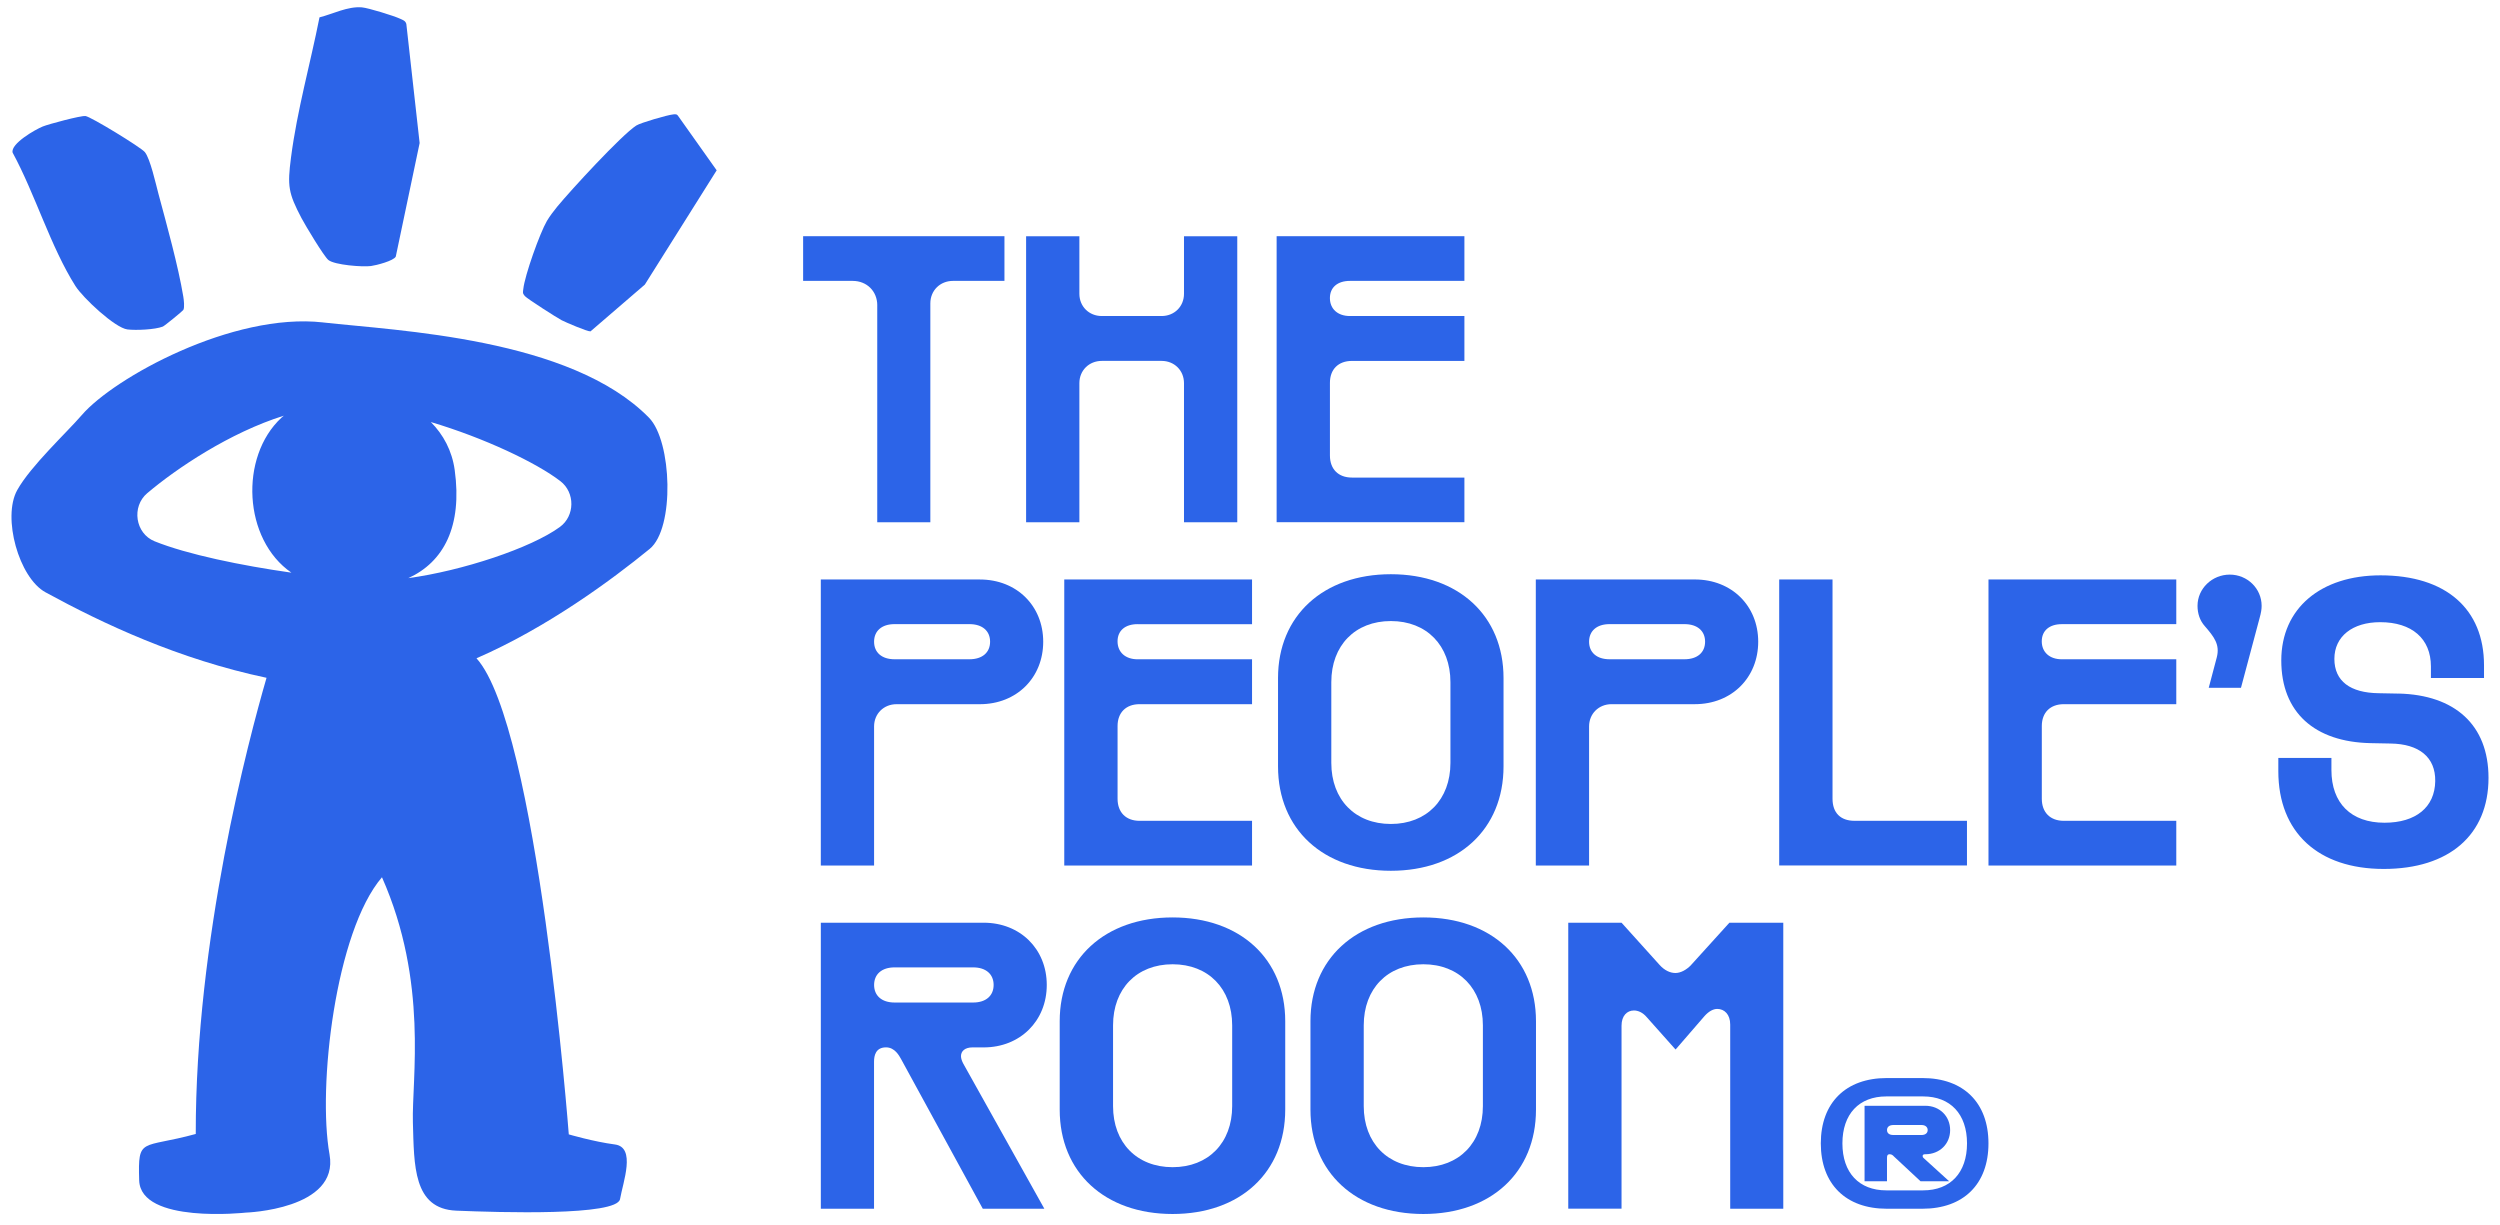
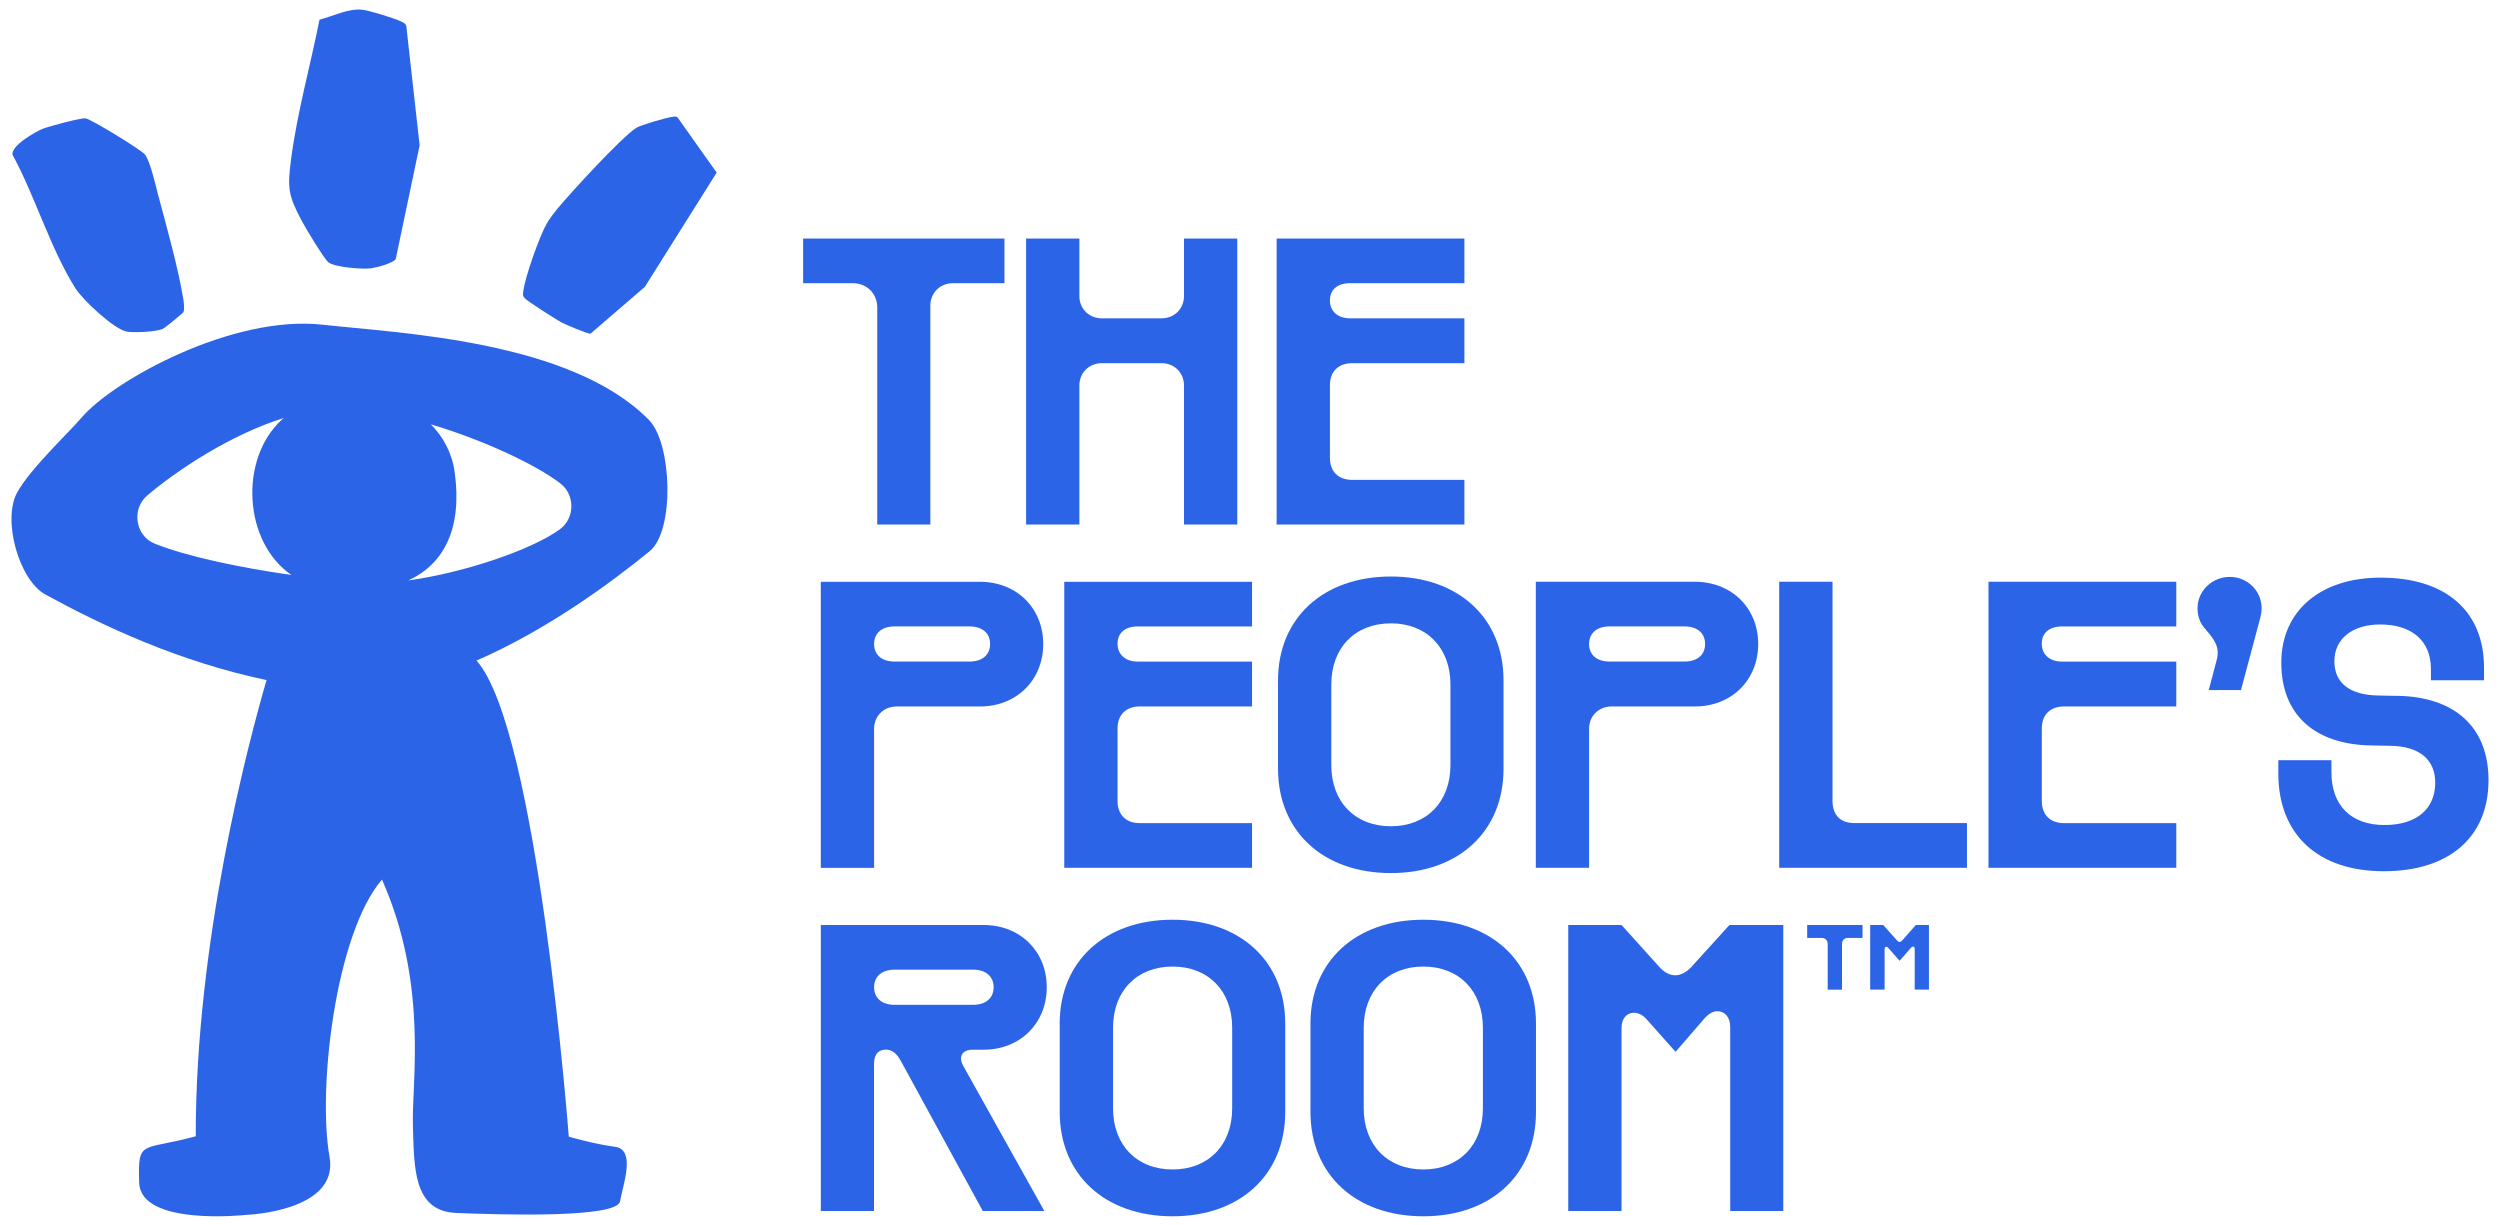
- <svg xmlns="http://www.w3.org/2000/svg" viewBox="5560 7832 1090 534" role="img" aria-label="The People's Room">
-   <path d="M5942.48 7965.11V8059.71H5965.63V7964.26C5965.63 7958.65 5969.91 7954.47 5975.48 7954.47H5997.94V7934.99H5910.16V7954.47H5931.77C5937.94 7954.47 5942.49 7958.98 5942.49 7965.11H5942.48Z" fill="#2c64e8" />
-   <path d="M6030.61 7999.04C6030.61 7993.52 6034.82 7989.35 6040.39 7989.35H6066.45C6072.01 7989.35 6076.22 7993.51 6076.22 7999.04V8059.7H6099.45V7935H6076.22V7960.1C6076.22 7965.63 6072.03 7969.79 6066.45 7969.79H6040.39C6034.82 7969.79 6030.61 7965.63 6030.61 7960.1V7935H6007.38V8059.7H6030.61V7999.04Z" fill="#2c64e8" />
-   <path d="M6198.48 8040.22H6149.45C6143.54 8040.22 6139.85 8036.57 6139.85 8030.61V7998.88C6139.85 7993.01 6143.54 7989.36 6149.45 7989.36H6198.48V7969.79H6148.58C6143.18 7969.79 6139.84 7966.64 6139.84 7961.96C6139.84 7957.28 6143.18 7954.47 6148.58 7954.47H6198.48V7934.99H6116.61V8059.69H6198.48V8040.21V8040.22Z" fill="#2c64e8" />
-   <path d="M5917.87 8084.66V8209.38H5941.1V8148.72C5941.1 8143.19 5945.31 8139.03 5950.88 8139.03H5987.23C6003.27 8139.03 6014.84 8127.46 6014.84 8111.8C6014.84 8096.14 6003.27 8084.66 5987.23 8084.66H5917.87ZM5991.68 8111.78C5991.68 8116.46 5988.34 8119.44 5982.68 8119.44H5950.01C5944.44 8119.44 5941.1 8116.46 5941.1 8111.78C5941.1 8107.1 5944.44 8104.12 5950.01 8104.12H5982.68C5988.34 8104.12 5991.68 8107.1 5991.68 8111.78Z" fill="#2c64e8" />
-   <path d="M6055.99 8104.14H6105.89V8084.66H6024.02V8209.36H6105.89V8189.88H6056.86C6050.95 8189.88 6047.26 8186.23 6047.26 8180.27V8148.54C6047.26 8142.67 6050.95 8139.02 6056.86 8139.02H6105.89V8119.45H6055.99C6050.59 8119.45 6047.25 8116.3 6047.25 8111.62C6047.25 8106.94 6050.59 8104.13 6055.99 8104.13V8104.14Z" fill="#2c64e8" />
-   <path d="M6215.54 8166.15V8127.61C6215.54 8100.47 6195.91 8082.36 6166.42 8082.36C6136.93 8082.36 6117.22 8100.47 6117.22 8127.61V8166.15C6117.22 8193.55 6136.94 8211.66 6166.42 8211.66C6195.9 8211.66 6215.54 8193.55 6215.54 8166.15ZM6140.45 8164.63V8129.41C6140.45 8113.41 6150.83 8102.78 6166.42 8102.78C6182.01 8102.78 6192.39 8113.42 6192.39 8129.41V8164.63C6192.39 8180.61 6182.01 8191.25 6166.42 8191.25C6150.83 8191.25 6140.45 8180.63 6140.45 8164.63Z" fill="#2c64e8" />
-   <path d="M6252.84 8148.71C6252.84 8143.18 6257.05 8139.02 6262.62 8139.02H6298.97C6315.01 8139.02 6326.58 8127.45 6326.58 8111.79C6326.58 8096.13 6315.01 8084.65 6298.97 8084.65H6229.61V8209.37H6252.84V8148.71ZM6261.75 8104.12H6294.42C6300.08 8104.12 6303.42 8107.1 6303.42 8111.78C6303.42 8116.46 6300.08 8119.44 6294.42 8119.44H6261.75C6256.18 8119.44 6252.84 8116.46 6252.84 8111.78C6252.84 8107.1 6256.18 8104.12 6261.75 8104.12Z" fill="#2c64e8" />
-   <path d="M6358.98 8180.27V8084.65H6335.73V8209.35H6417.6V8189.87H6368.57C6362.48 8189.87 6358.98 8186.39 6358.98 8180.26V8180.27Z" fill="#2c64e8" />
-   <path d="M6426.98 8209.36H6508.86V8189.88H6459.83C6453.91 8189.88 6450.23 8186.23 6450.23 8180.27V8148.54C6450.23 8142.67 6453.91 8139.02 6459.83 8139.02H6508.86V8119.45H6458.96C6453.56 8119.45 6450.21 8116.3 6450.21 8111.62C6450.21 8106.94 6453.55 8104.13 6458.96 8104.13H6508.86V8084.65H6426.98V8209.35V8209.36Z" fill="#2c64e8" />
-   <path d="M6532.18 8082.53C6524.46 8082.53 6518.12 8088.65 6518.12 8096.14C6518.12 8099.46 6519.14 8102.6 6521.29 8104.99C6525.33 8109.67 6527.97 8112.99 6526.52 8118.6L6523.01 8131.87H6537.07L6545.13 8101.67C6545.9 8098.95 6546.07 8097.49 6546.07 8096.14C6546.07 8088.65 6539.9 8082.53 6532.18 8082.53Z" fill="#2c64e8" />
-   <path d="M6605.82 8134.41L6597 8134.24C6584.82 8134.07 6577.79 8129.06 6577.79 8119.27C6577.79 8109.48 6585.68 8103.27 6597.76 8103.27C6611.56 8103.27 6619.88 8110.42 6619.88 8122.58V8127.6H6643.03V8122.07C6643.03 8097.48 6626.4 8082.85 6597.93 8082.85C6571.87 8082.85 6554.64 8097.22 6554.64 8119.94C6554.64 8142.66 6569.21 8155.5 6593.56 8156.01L6602.3 8156.18C6614.72 8156.35 6621.93 8162.13 6621.76 8172.6C6621.59 8183.91 6613.36 8190.71 6599.64 8190.71C6585.07 8190.71 6576.5 8182.2 6576.5 8167.74V8162.46H6553.35V8168.24C6553.35 8195.03 6570.83 8210.86 6599.3 8210.86C6627.77 8210.86 6644.99 8196.06 6644.99 8171.14C6644.99 8148 6630.25 8134.98 6605.81 8134.39L6605.82 8134.41Z" fill="#2c64e8" />
-   <path d="M5984.06 8288.67H5988.86C6004.81 8288.67 6016.39 8277.1 6016.39 8261.44C6016.39 8245.78 6004.82 8234.3 5988.86 8234.3H5917.88V8359H5941.08V8294.86C5941.08 8292.31 5941.76 8288.65 5946.31 8288.65C5950.16 8288.65 5952.05 8292.32 5952.82 8293.67L5988.49 8359H6015.33L5980.02 8295.8C5979.42 8294.7 5978.99 8293.5 5978.99 8292.48C5978.99 8290.36 5980.63 8288.66 5984.06 8288.66V8288.67ZM5950.02 8269.1C5944.45 8269.1 5941.11 8266.12 5941.11 8261.44C5941.11 8256.76 5944.45 8253.78 5950.02 8253.78H5984.31C5989.89 8253.78 5993.22 8256.76 5993.22 8261.44C5993.22 8266.12 5989.88 8269.1 5984.31 8269.1H5950.02Z" fill="#2c64e8" />
-   <path d="M6071.24 8232C6041.75 8232 6022.03 8250.11 6022.03 8277.25V8315.79C6022.03 8343.19 6041.75 8361.3 6071.24 8361.3C6100.73 8361.3 6120.36 8343.19 6120.36 8315.79V8277.25C6120.36 8250.11 6100.73 8232 6071.24 8232ZM6097.23 8314.26C6097.23 8330.26 6086.85 8340.89 6071.26 8340.89C6055.67 8340.89 6045.29 8330.25 6045.29 8314.26V8279.05C6045.29 8263.05 6055.67 8252.42 6071.26 8252.42C6086.85 8252.42 6097.23 8263.06 6097.23 8279.05V8314.26Z" fill="#2c64e8" />
-   <path d="M6180.57 8232C6151.08 8232 6131.36 8250.11 6131.36 8277.25V8315.79C6131.36 8343.19 6151.08 8361.3 6180.57 8361.3C6210.06 8361.3 6229.69 8343.19 6229.69 8315.79V8277.25C6229.69 8250.11 6210.06 8232 6180.57 8232ZM6206.54 8314.26C6206.54 8330.26 6196.16 8340.89 6180.57 8340.89C6164.98 8340.89 6154.59 8330.25 6154.59 8314.26V8279.05C6154.59 8263.05 6164.97 8252.42 6180.57 8252.42C6196.17 8252.42 6206.54 8263.06 6206.54 8279.05V8314.26Z" fill="#2c64e8" />
-   <path d="M6297.32 8252.75C6295.19 8254.96 6292.69 8256.23 6290.47 8256.23C6288.25 8256.23 6285.77 8255.13 6283.62 8252.75L6266.99 8234.3H6243.76V8358.99H6266.99V8279.2C6266.99 8274.87 6269.39 8272.57 6272.39 8272.57C6274.2 8272.57 6276.24 8273.42 6278.04 8275.55L6290.46 8289.5H6290.63L6303.14 8275.04C6305.03 8272.91 6306.99 8271.89 6308.72 8271.89C6311.89 8271.89 6314.37 8274.34 6314.37 8278.69V8359H6337.51V8234.3H6314.02L6297.3 8252.75H6297.32Z" fill="#2c64e8" />
-   <path d="M5700.79 7972.57C5661.4 7968.15 5609.63 7996.74 5595.67 8012.96C5589.12 8020.56 5573.24 8035.31 5567.49 8045.72C5560.91 8057.62 5568.24 8083.91 5579.84 8090.24C5604.96 8103.97 5637.9 8119.44 5676.21 8127.52C5668.34 8154.63 5645.2 8241.62 5645.35 8326.41C5621.57 8332.94 5620.1 8327.48 5620.68 8346.62C5621.26 8365.76 5667.17 8360.7 5667.17 8360.7C5667.17 8360.7 5707.99 8359.38 5703.68 8335.36C5698.4 8305.95 5706.24 8238.15 5726.54 8214.48C5746.84 8260.29 5739.48 8302.66 5740.02 8321.35C5740.57 8340.04 5740.06 8359.08 5758.95 8359.85C5777.84 8360.62 5829.04 8362.23 5830.34 8354.79C5831.64 8347.36 5837.37 8332.21 5828.1 8330.99C5818.82 8329.77 5807.99 8326.59 5807.99 8326.59C5807.99 8326.59 5794.41 8148.65 5767.75 8119.01C5798.49 8105.64 5826.45 8085.05 5843.25 8071.33C5854.27 8062.34 5852.99 8024.34 5842.97 8014.13C5808.84 7979.3 5733.6 7976.26 5700.79 7972.58V7972.57ZM5624.2 8047.03C5636.93 8036.23 5660.21 8020.61 5683.74 8013.24C5683.39 8013.54 5683.04 8013.82 5682.7 8014.13C5664.29 8031.24 5666.05 8067.22 5687.05 8081.68C5665.4 8078.61 5641.64 8073.75 5627.38 8067.99C5619.01 8064.61 5617.22 8052.94 5624.2 8047.02V8047.03ZM5804.14 8061.74C5791.51 8070.98 5761.48 8080.88 5738.01 8084.07C5753.49 8077.02 5761.63 8061.45 5758.25 8036.93C5757.09 8028.5 5753.28 8021.47 5747.85 8016.01C5771.17 8022.95 5793.91 8033.75 5804.35 8041.8C5810.8 8046.77 5810.69 8056.94 5804.13 8061.74H5804.14Z" fill="#2c64e8" />
-   <path d="M5703.19 7945.37C5705.91 7947.54 5718.02 7948.48 5721.74 7947.99C5724.08 7947.68 5731.67 7945.72 5732.56 7943.86L5742.96 7894.37L5737.16 7842.45C5736.78 7841.02 5735.61 7840.71 5734.46 7840.17C5731.78 7838.91 5720.58 7835.45 5717.8 7835.21C5711.6 7834.69 5705.2 7838.08 5699.3 7839.57C5695.29 7859.82 5689.53 7880.15 5686.88 7900.67C5685.27 7913.15 5685.67 7916.09 5691.49 7927.17C5693.08 7930.19 5701.25 7943.83 5703.19 7945.37Z" fill="#2c64e8" />
-   <path d="M5853.45 7881.89C5851.1 7882.1 5839.29 7885.52 5837.42 7886.73C5830.89 7890.94 5808.76 7915.06 5802.98 7922.07C5801.5 7923.86 5799.61 7926.36 5798.45 7928.34C5795.35 7933.64 5788.79 7952.09 5788.16 7958C5788 7959.47 5787.73 7959.8 5788.83 7961.08C5789.83 7962.24 5802.75 7970.5 5804.88 7971.62C5806.64 7972.54 5816.17 7976.61 5817.46 7976.48L5841.15 7956.08L5872.47 7906.26L5855.68 7882.58C5855.07 7881.64 5854.4 7881.8 5853.45 7881.89Z" fill="#2c64e8" />
-   <path d="M5592.93 7956.76C5596.12 7961.81 5610.11 7974.98 5615.59 7975.64C5619.29 7976.08 5627.56 7975.73 5630.99 7974.39C5631.73 7974.1 5639.64 7967.64 5639.93 7967.14C5640.55 7966.07 5640.15 7962.69 5639.91 7961.27C5637.68 7947.85 5632.68 7929.91 5629.07 7916.46C5627.95 7912.27 5625.51 7901.19 5623.14 7898.3C5621.45 7896.24 5599.49 7882.8 5597.25 7882.59C5595.11 7882.38 5581.2 7886.11 5578.64 7887.15C5575.34 7888.49 5564.55 7894.67 5565.5 7898.54C5575.35 7916.67 5582 7939.48 5592.92 7956.76H5592.93Z" fill="#2c64e8" />
-   <path d="M6353.87 8330.52C6353.87 8312.78 6364.78 8302.03 6382.63 8302.03H6398.16C6416.11 8302.03 6426.97 8312.78 6426.97 8330.52C6426.97 8348.26 6416.11 8359.01 6398.16 8359.01H6382.63C6364.78 8359.01 6353.87 8348.26 6353.87 8330.52ZM6382.42 8351H6398.49C6410.37 8351 6417.62 8343.31 6417.62 8330.52C6417.62 8317.73 6410.36 8310.04 6398.49 8310.04H6382.42C6370.54 8310.04 6363.29 8317.72 6363.29 8330.52C6363.29 8343.32 6370.55 8351 6382.42 8351ZM6372.96 8314.12H6399.46C6405.64 8314.12 6410.26 8318.63 6410.26 8324.71C6410.26 8330.79 6405.64 8335.25 6399.46 8335.25H6399.24C6398.49 8335.25 6398.27 8335.68 6398.27 8336C6398.27 8336.38 6398.38 8336.59 6398.59 8336.81L6409.82 8347.02H6397.35L6385.69 8336.16C6385.47 8335.89 6384.83 8335.25 6383.97 8335.25C6382.84 8335.25 6382.73 8335.89 6382.73 8337.02V8347.02H6372.95V8314.13L6372.96 8314.12ZM6385.48 8326.86H6397.84C6399.45 8326.86 6400.47 8326 6400.47 8324.71C6400.47 8323.42 6399.45 8322.51 6397.84 8322.51H6385.48C6383.71 8322.51 6382.74 8323.37 6382.74 8324.71C6382.74 8326.05 6383.71 8326.86 6385.48 8326.86Z" fill="#2c64e8" />
+ <svg xmlns="http://www.w3.org/2000/svg" id="Layer_1" version="1.1" viewBox="-5 381 1090 534" fill="#2c64e8" role="img" aria-label="The People's Room">
+   <g>
+     <path d="M377.48,515.11v94.6h23.15v-95.45c0-5.61,4.28-9.79,9.85-9.79h22.46v-19.48h-87.78v19.48h21.61c6.17,0,10.72,4.51,10.72,10.64Z" />
+     <path d="M465.61,549.04c0-5.52,4.21-9.69,9.78-9.69h26.06c5.56,0,9.77,4.16,9.77,9.69v60.66h23.23v-124.7h-23.23v25.1c0,5.53-4.19,9.69-9.77,9.69h-26.06c-5.57,0-9.78-4.16-9.78-9.69v-25.1h-23.23v124.7h23.23v-60.66Z" />
+     <path d="M633.48,590.22h-49.03c-5.91,0-9.6-3.65-9.6-9.61v-31.73c0-5.87,3.69-9.52,9.6-9.52h49.03v-19.57h-49.9c-5.4,0-8.74-3.15-8.74-7.83s3.34-7.49,8.74-7.49h49.9v-19.48h-81.87v124.7h81.87v-19.48Z" />
+     <path d="M352.87,634.66h0v124.72h23.23v-60.66c0-5.53,4.21-9.69,9.78-9.69h36.35c16.04,0,27.61-11.57,27.61-27.23s-11.57-27.14-27.61-27.14h-69.36ZM426.68,661.78c0,4.68-3.34,7.66-9,7.66h-32.67c-5.57,0-8.91-2.98-8.91-7.66s3.34-7.66,8.91-7.66h32.67c5.66,0,9,2.98,9,7.66Z" />
+     <path d="M490.99,654.14h49.9v-19.48h-81.87v124.7h81.87v-19.48h-49.03c-5.91,0-9.6-3.65-9.6-9.61v-31.73c0-5.87,3.69-9.52,9.6-9.52h49.03v-19.57h-49.9c-5.4,0-8.74-3.15-8.74-7.83s3.34-7.49,8.74-7.49Z" />
+     <path d="M650.54,716.15v-38.54c0-27.14-19.63-45.25-49.12-45.25s-49.2,18.11-49.2,45.25v38.54c0,27.4,19.72,45.51,49.2,45.51s49.12-18.11,49.12-45.51ZM575.45,714.63v-35.22c0-16,10.38-26.63,25.97-26.63s25.97,10.64,25.97,26.63v35.22c0,15.98-10.38,26.62-25.97,26.62s-25.97-10.62-25.97-26.62Z" />
+     <path d="M687.84,698.71c0-5.53,4.21-9.69,9.78-9.69h36.35c16.04,0,27.61-11.57,27.61-27.23s-11.57-27.14-27.61-27.14h-69.36v124.72h23.23v-60.66ZM696.75,654.12h32.67c5.66,0,9,2.98,9,7.66s-3.34,7.66-9,7.66h-32.67c-5.57,0-8.91-2.98-8.91-7.66s3.34-7.66,8.91-7.66Z" />
+     <path d="M793.98,730.27v-95.62h-23.25v124.7h81.87v-19.48h-49.03c-6.09,0-9.59-3.48-9.59-9.61Z" />
+     <path d="M861.98,759.36h81.88v-19.48h-49.03c-5.92,0-9.6-3.65-9.6-9.61v-31.73c0-5.87,3.68-9.52,9.6-9.52h49.03v-19.57h-49.9c-5.4,0-8.75-3.15-8.75-7.83s3.34-7.49,8.75-7.49h49.9v-19.48h-81.88v124.7Z" />
+     <path d="M967.18,632.53c-7.72,0-14.06,6.12-14.06,13.61,0,3.32,1.02,6.46,3.17,8.85,4.04,4.68,6.68,8,5.23,13.61l-3.51,13.27h14.06l8.06-30.2c.77-2.72.94-4.18.94-5.53,0-7.49-6.17-13.61-13.89-13.61Z" />
+     <path d="M1040.82,684.41l-8.82-.17c-12.18-.17-19.21-5.18-19.21-14.97s7.89-16,19.97-16c13.8,0,22.12,7.15,22.12,19.31v5.02h23.15v-5.53c0-24.59-16.63-39.22-45.1-39.22-26.06,0-43.29,14.37-43.29,37.09s14.57,35.56,38.92,36.07l8.74.17c12.42.17,19.63,5.95,19.46,16.42-.17,11.31-8.4,18.11-22.12,18.11-14.57,0-23.14-8.51-23.14-22.97v-5.28h-23.15v5.78c0,26.79,17.48,42.62,45.95,42.62s45.69-14.8,45.69-39.72c0-23.14-14.74-36.16-39.18-36.75Z" />
+     <path d="M419.06,838.67h4.8c15.95,0,27.53-11.57,27.53-27.23s-11.57-27.14-27.53-27.14h-70.98v124.7h23.2v-64.14c0-2.55.68-6.21,5.23-6.21,3.85,0,5.74,3.67,6.51,5.02l35.67,65.33h26.84l-35.31-63.2c-.6-1.1-1.03-2.3-1.03-3.32,0-2.12,1.64-3.82,5.07-3.82ZM385.02,819.1c-5.57,0-8.91-2.98-8.91-7.66s3.34-7.66,8.91-7.66h34.29c5.58,0,8.91,2.98,8.91,7.66s-3.34,7.66-8.91,7.66h-34.29Z" />
+     <path d="M506.24,782c-29.49,0-49.21,18.11-49.21,45.25v38.54c0,27.4,19.72,45.51,49.21,45.51s49.12-18.11,49.12-45.51v-38.54c0-27.14-19.63-45.25-49.12-45.25ZM532.23,864.26c0,16-10.38,26.63-25.97,26.63s-25.97-10.64-25.97-26.63v-35.21c0-16,10.38-26.63,25.97-26.63s25.97,10.64,25.97,26.63v35.21Z" />
+     <path d="M615.57,782c-29.49,0-49.21,18.11-49.21,45.25v38.54c0,27.4,19.72,45.51,49.21,45.51s49.12-18.11,49.12-45.51v-38.54c0-27.14-19.63-45.25-49.12-45.25ZM641.54,864.26c0,16-10.38,26.63-25.97,26.63s-25.98-10.64-25.98-26.63v-35.21c0-16,10.38-26.63,25.98-26.63s25.97,10.64,25.97,26.63v35.21Z" />
+     <path d="M732.32,802.75c-2.13,2.21-4.63,3.48-6.85,3.48s-4.7-1.1-6.85-3.48l-16.63-18.45h-23.23v124.69h23.23v-79.79c0-4.33,2.4-6.63,5.4-6.63,1.81,0,3.85.85,5.65,2.98l12.42,13.95h.17l12.51-14.46c1.89-2.13,3.85-3.15,5.58-3.15,3.17,0,5.65,2.45,5.65,6.8v80.31h23.14v-124.7h-23.49l-16.72,18.45Z" />
+     <path d="M135.79,522.57c-39.39-4.42-91.16,24.17-105.12,40.39-6.55,7.6-22.43,22.35-28.18,32.76-6.58,11.9.75,38.19,12.35,44.52,25.12,13.73,58.06,29.2,96.37,37.28-7.87,27.11-31.01,114.1-30.86,198.89-23.78,6.53-25.25,1.07-24.67,20.21.58,19.14,46.49,14.08,46.49,14.08,0,0,40.82-1.32,36.51-25.34-5.28-29.41,2.56-97.21,22.86-120.88,20.3,45.81,12.94,88.18,13.48,106.87.55,18.69.04,37.73,18.93,38.5,18.89.77,70.09,2.38,71.39-5.06,1.3-7.43,7.03-22.58-2.24-23.8-9.28-1.22-20.11-4.4-20.11-4.4,0,0-13.58-177.94-40.24-207.58,30.74-13.37,58.7-33.96,75.5-47.68,11.02-8.99,9.74-46.99-.28-57.2-34.13-34.83-109.37-37.87-142.18-41.55ZM59.2,597.03c12.73-10.8,36.01-26.42,59.54-33.79-.35.3-.7.58-1.04.89-18.41,17.11-16.65,53.09,4.35,67.55-21.65-3.07-45.41-7.93-59.67-13.69-8.37-3.38-10.16-15.05-3.18-20.97ZM239.14,611.74c-12.63,9.24-42.66,19.14-66.13,22.33,15.48-7.05,23.62-22.62,20.24-47.14-1.16-8.43-4.97-15.46-10.4-20.92,23.32,6.94,46.06,17.74,56.5,25.79,6.45,4.97,6.34,15.14-.22,19.94Z" />
+     <path d="M138.19,495.37c2.72,2.17,14.83,3.11,18.55,2.62,2.34-.31,9.93-2.27,10.82-4.13l10.4-49.49-5.8-51.92c-.38-1.43-1.55-1.74-2.7-2.28-2.68-1.26-13.88-4.72-16.66-4.96-6.2-.52-12.6,2.87-18.5,4.36-4.01,20.25-9.77,40.58-12.42,61.1-1.61,12.48-1.21,15.42,4.61,26.5,1.59,3.02,9.76,16.66,11.7,18.2Z" />
+     <path d="M288.45,431.89c-2.35.21-14.16,3.63-16.03,4.84-6.53,4.21-28.66,28.33-34.44,35.34-1.48,1.79-3.37,4.29-4.53,6.27-3.1,5.3-9.66,23.75-10.29,29.66-.16,1.47-.43,1.8.67,3.08,1,1.16,13.92,9.42,16.05,10.54,1.76.92,11.29,4.99,12.58,4.86l23.69-20.4,31.32-49.82-16.79-23.68c-.61-.94-1.28-.78-2.23-.69Z" />
+     <path d="M27.93,506.76c3.19,5.05,17.18,18.22,22.66,18.88,3.7.44,11.97.09,15.4-1.25.74-.29,8.65-6.75,8.94-7.25.62-1.07.22-4.45-.02-5.87-2.23-13.42-7.23-31.36-10.84-44.81-1.12-4.19-3.56-15.27-5.93-18.16-1.69-2.06-23.65-15.5-25.89-15.71-2.14-.21-16.05,3.52-18.61,4.56-3.3,1.34-14.09,7.52-13.14,11.39,9.85,18.13,16.5,40.94,27.42,58.22Z" />
+   </g>
+   <path d="M789.26,789.93h-6.33v-5.63h24.13v5.63h-6.33c-1.57,0-2.61,1.03-2.61,2.61v19.95h-6.25v-19.95c0-1.57-1.08-2.61-2.61-2.61ZM810.41,784.3h5.67l6.04,6.75c.7.83,1.53.83,2.23,0l5.96-6.75h5.71v28.18h-6.21v-17.67c0-1.2-.83-1.49-1.7-.5l-4.88,5.59-4.93-5.59c-.83-.95-1.61-.58-1.61.62v17.55h-6.29v-28.18Z" />
</svg>
